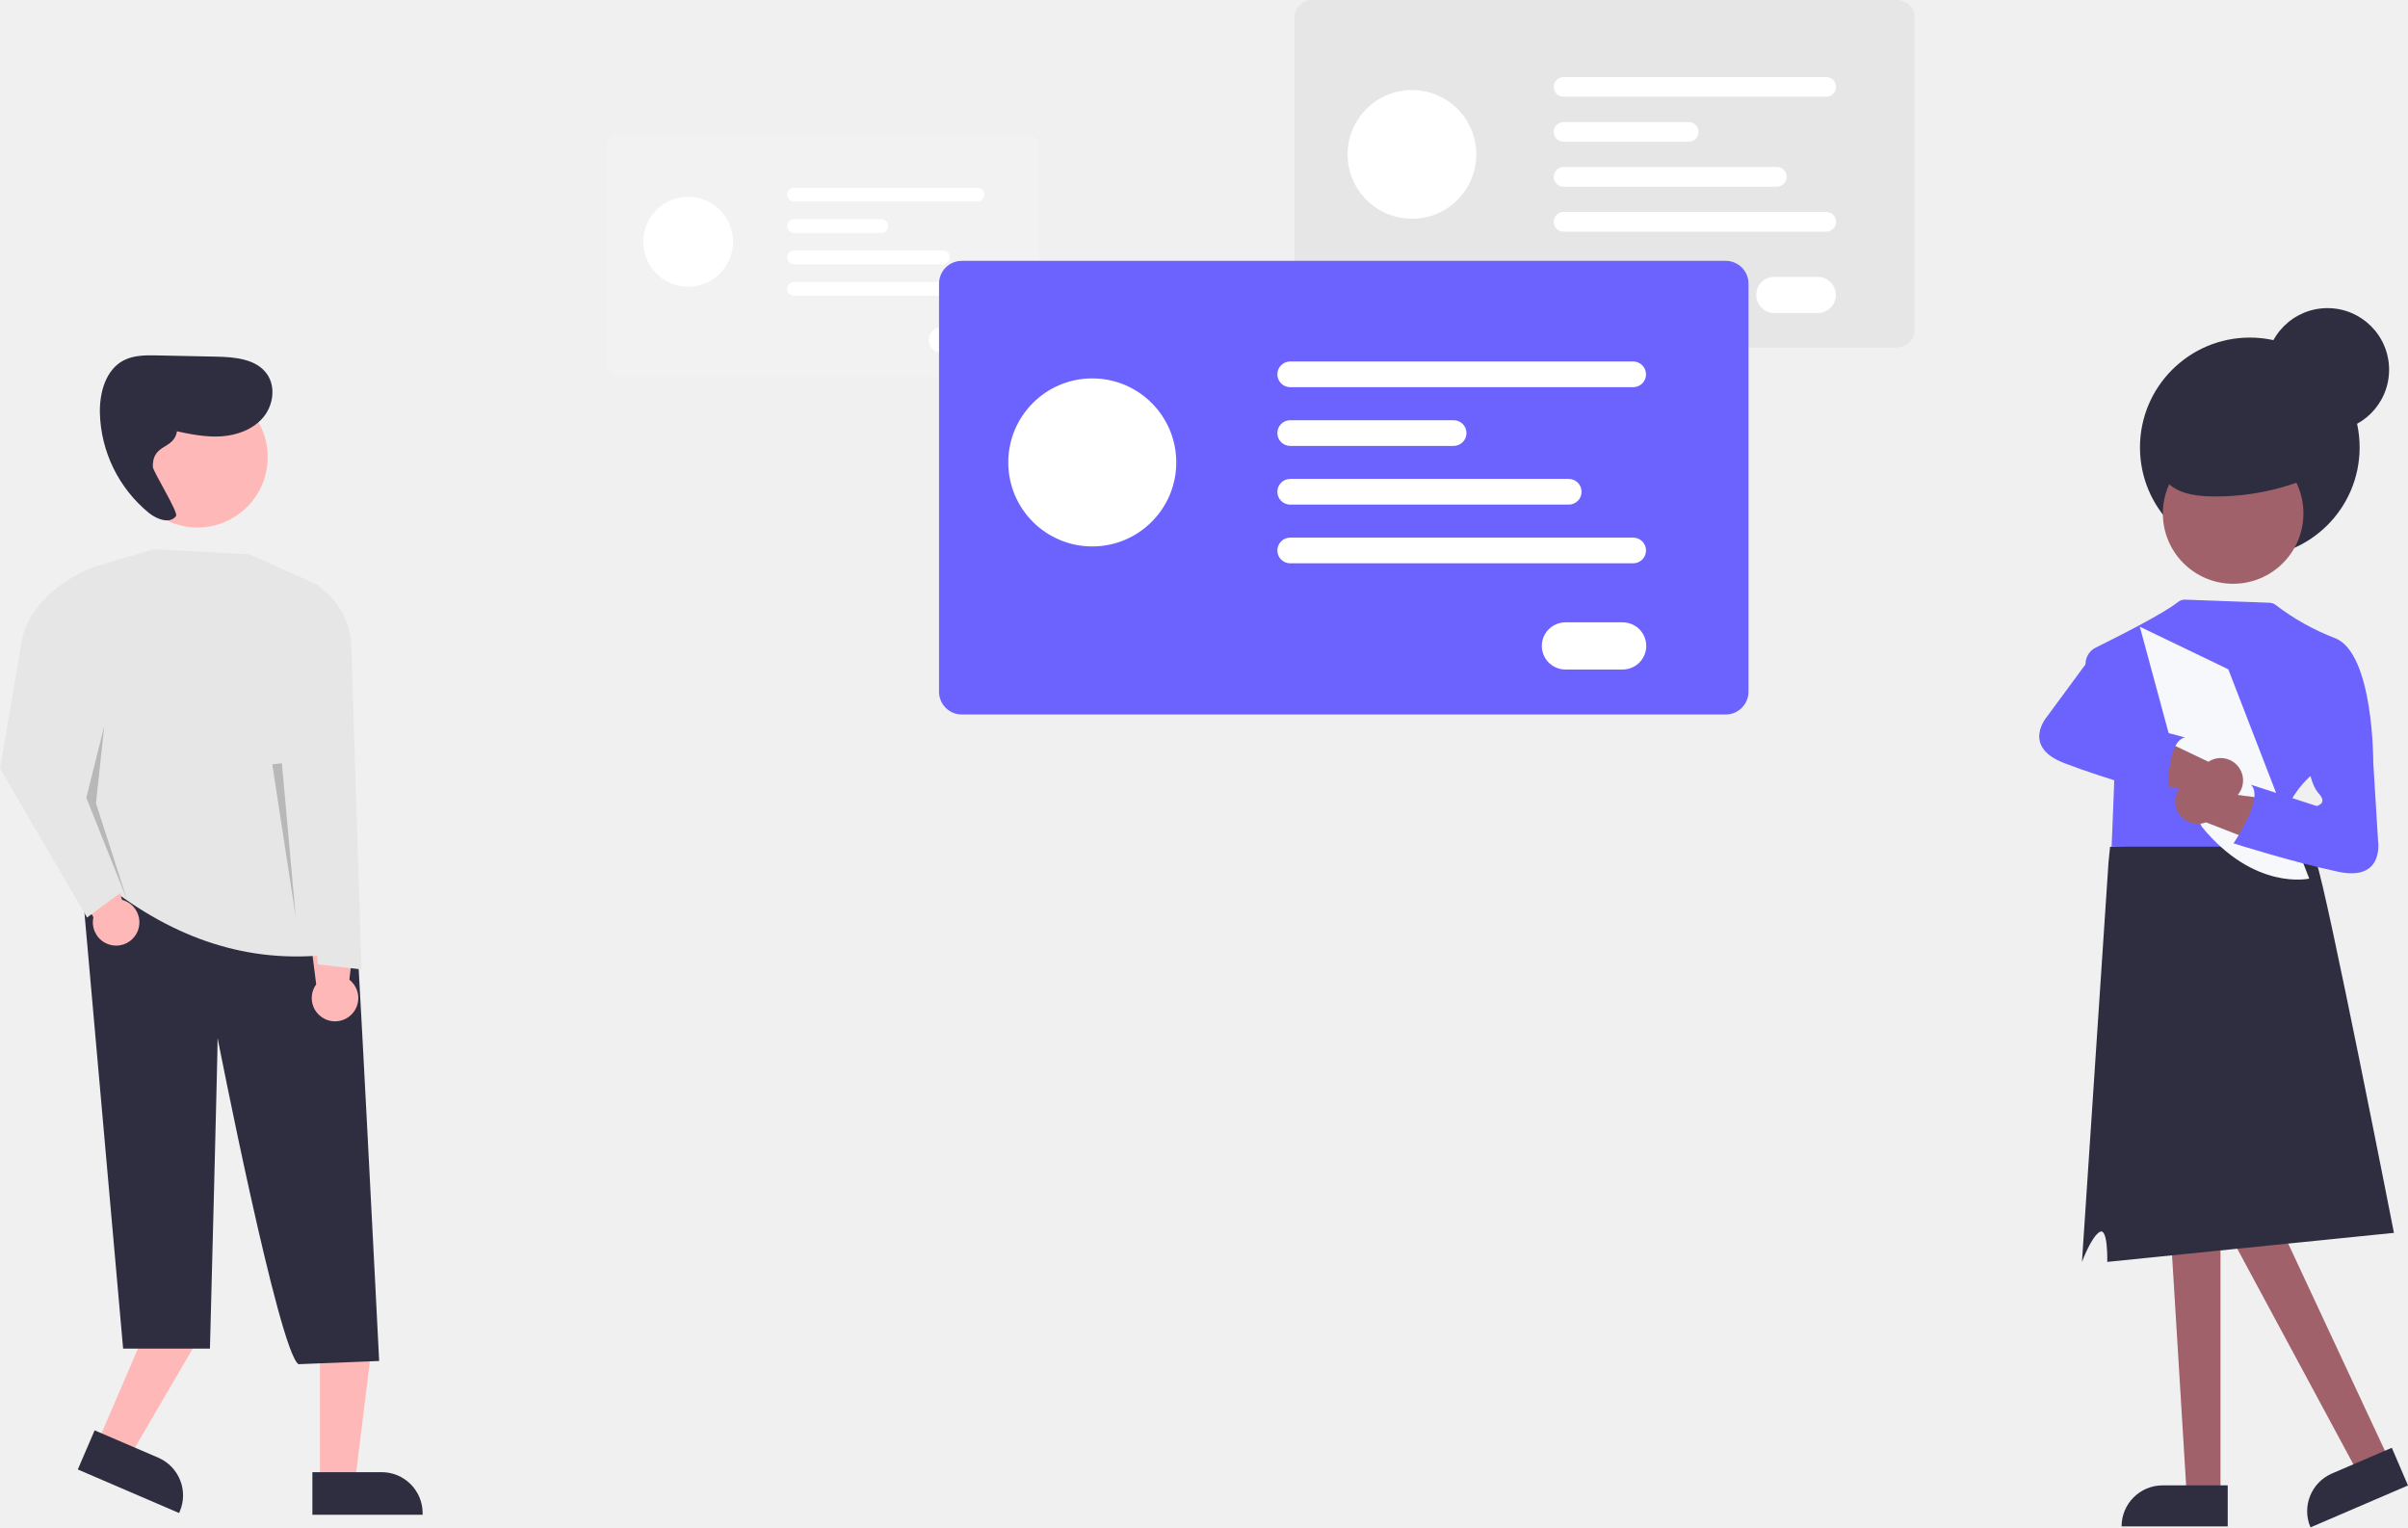
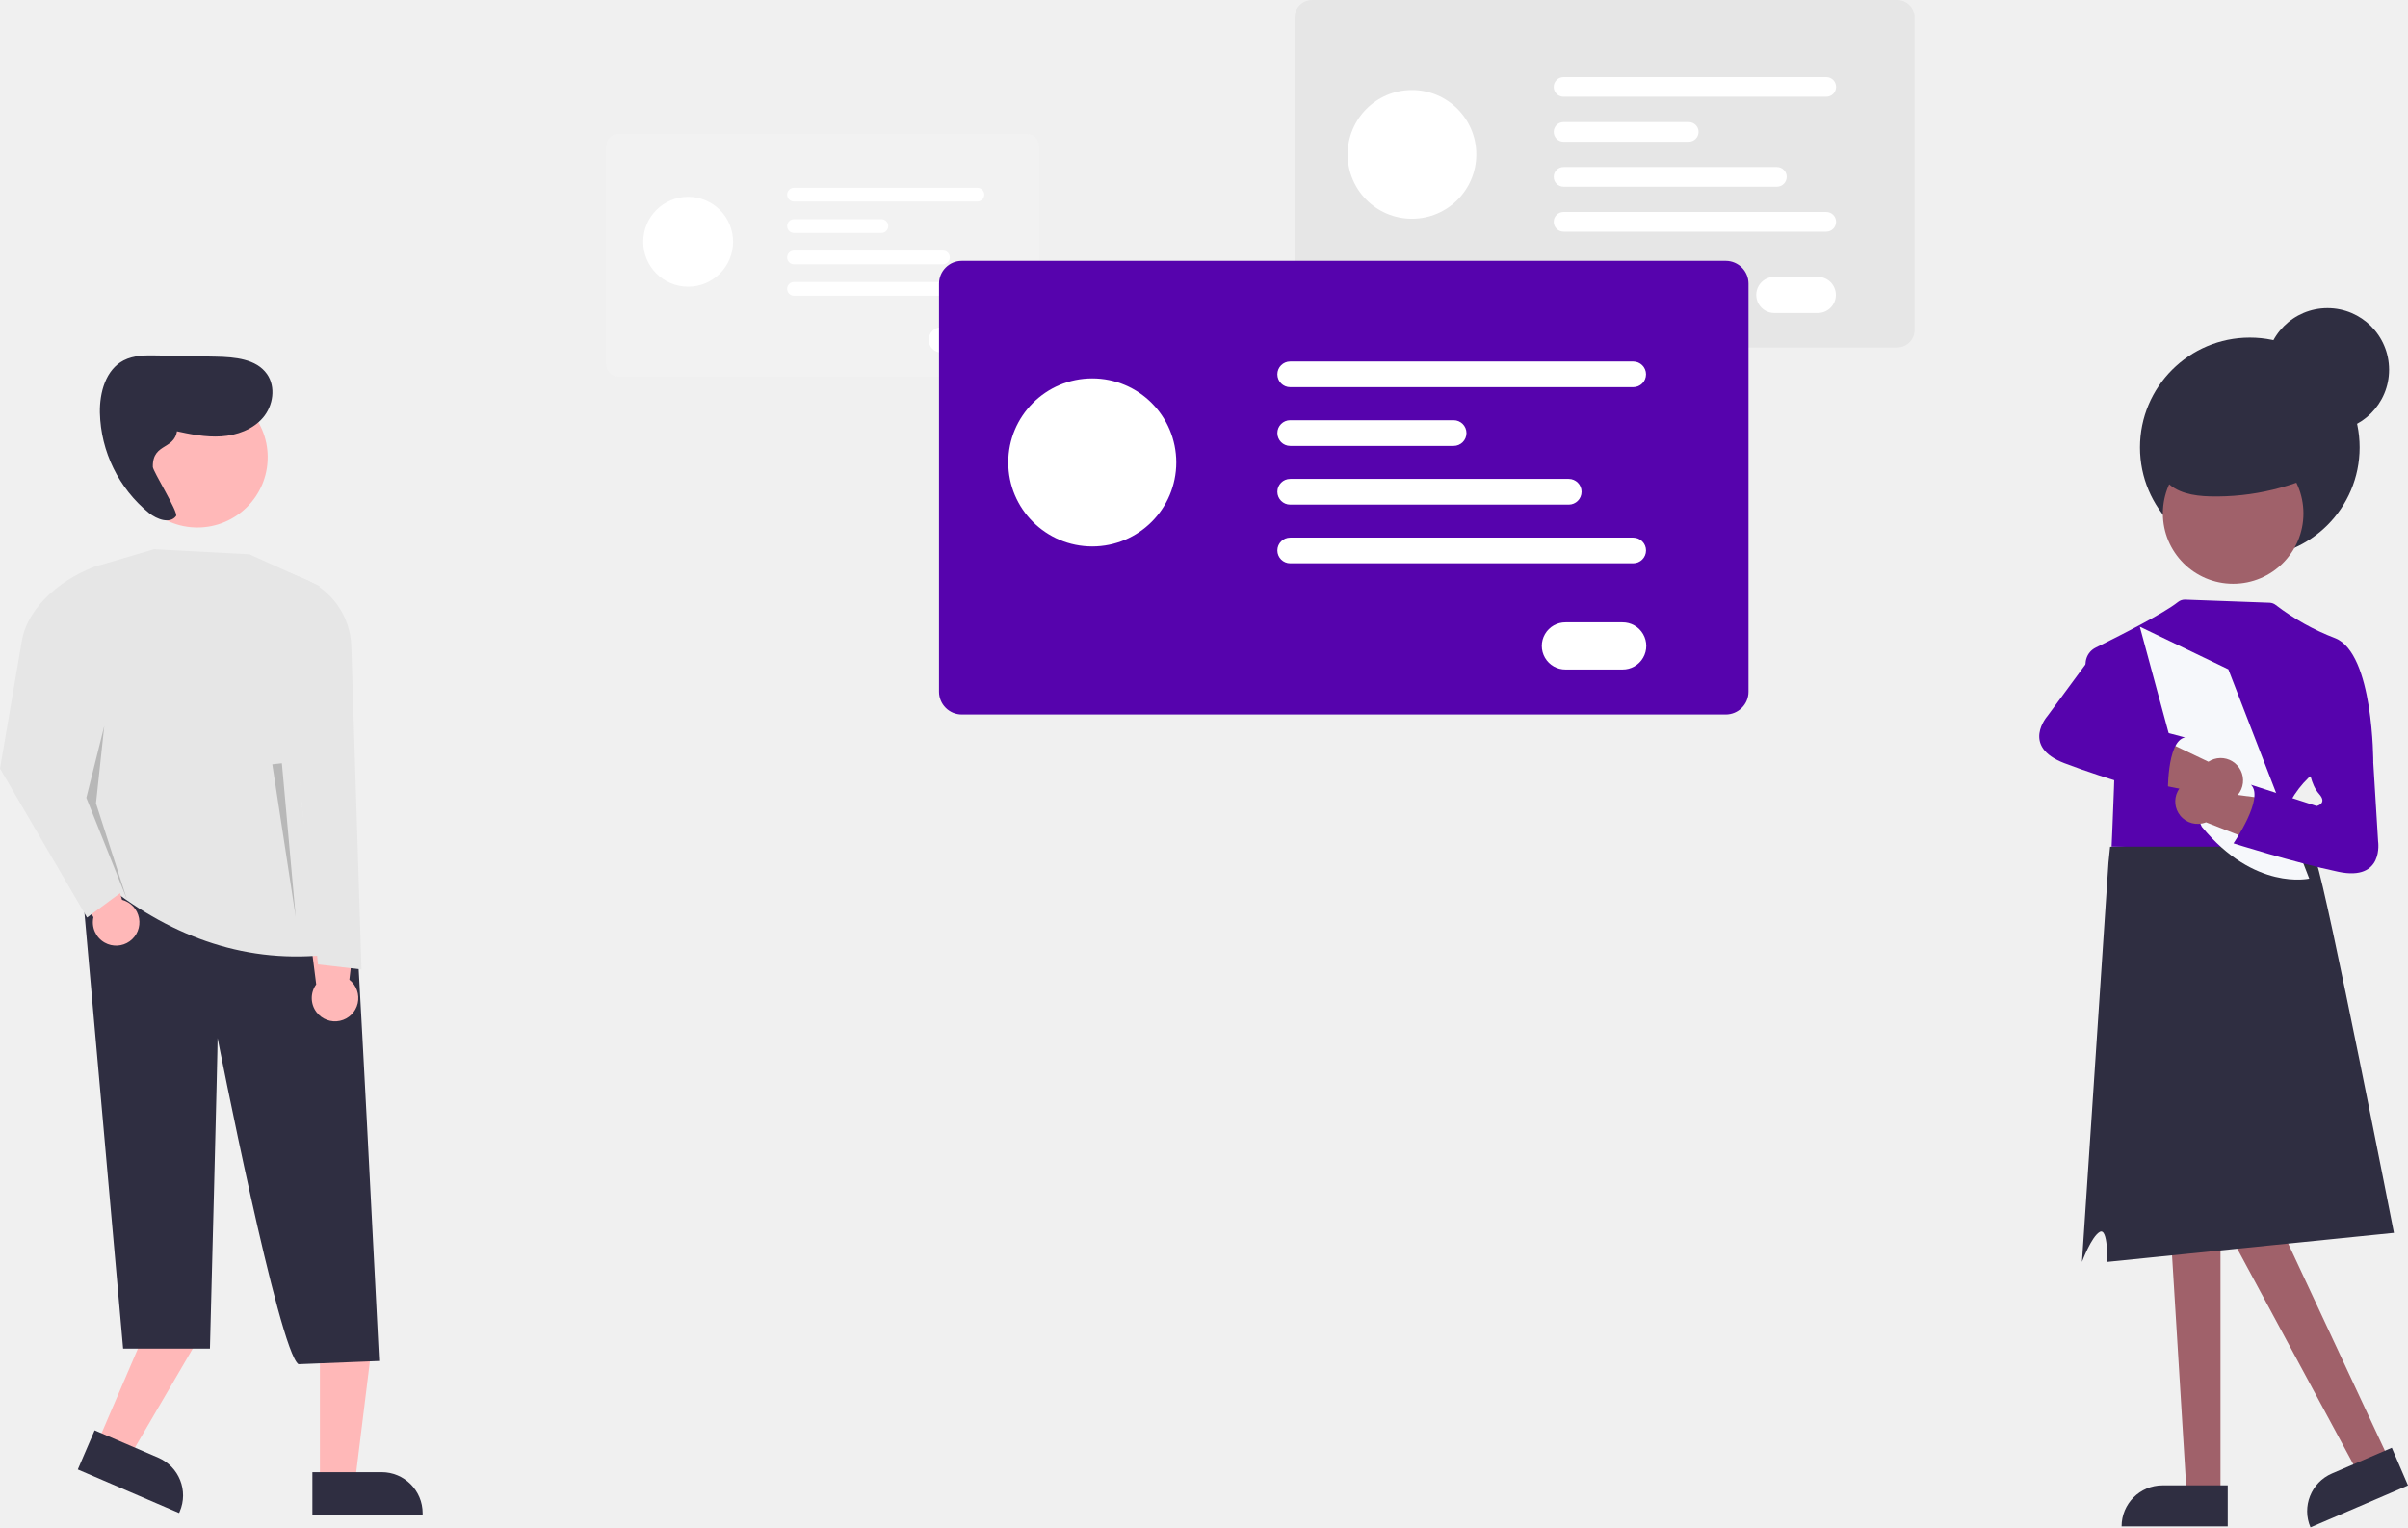
<svg xmlns="http://www.w3.org/2000/svg" id="e415e4e1-8870-48b5-9940-d02b43ac290b" data-name="Layer 1" width="898.978" height="570.08" viewBox="0 0 898.978 570.08">
  <defs>
    <linearGradient id="b3748f69-0e41-4ff3-90ef-d3524a6a40c3" x1="278.848" y1="537.968" x2="278.848" y2="538.148" gradientTransform="matrix(1, 0, 0, -1, -88.27, 870.92)" gradientUnits="userSpaceOnUse">
      <stop offset="0" stop-color="gray" stop-opacity="0.25" />
      <stop offset="0.54" stop-color="gray" stop-opacity="0.12" />
      <stop offset="1" stop-color="gray" stop-opacity="0.1" />
    </linearGradient>
  </defs>
  <polygon points="828.975 558.002 816.367 558.002 810.367 460 828.975 460 828.975 558.002" fill="#a0616a" />
  <path d="M807.362,554.399h24.315a0,0,0,0,1,0,0v15.309a0,0,0,0,1,0,0H792.053a0,0,0,0,1,0,0v0A15.309,15.309,0,0,1,807.362,554.399Z" fill="#2f2e41" />
  <polygon points="891.874 544.746 880.291 549.724 830.577 457.415 847.673 450.068 891.874 544.746" fill="#a0616a" />
  <path d="M1023.762,712.53h24.315a0,0,0,0,1,0,0v15.309a0,0,0,0,1,0,0h-39.624a0,0,0,0,1,0,0v0A15.309,15.309,0,0,1,1023.762,712.53Z" transform="translate(-351.3233 299.5617) rotate(-23.2563)" fill="#2f2e41" />
  <path d="M858.767,294.642H640.333a6.518,6.518,0,0,1-6.51-6.51V171.47a6.518,6.518,0,0,1,6.51-6.51H858.767a6.518,6.518,0,0,1,6.51,6.51V288.131A6.518,6.518,0,0,1,858.767,294.642Z" transform="translate(-150.5108 -164.96)" fill="#e6e6e6" />
  <circle cx="527.129" cy="57.618" r="24.019" fill="#fff" />
  <path d="M832.302,201.072H734.236a3.672,3.672,0,0,1,0-7.345h98.066a3.672,3.672,0,0,1,0,7.345Z" transform="translate(-150.5108 -164.96)" fill="#fff" />
  <path d="M780.964,217.86H734.236a3.672,3.672,0,0,1,0-7.345h46.728a3.672,3.672,0,1,1,0,7.345Z" transform="translate(-150.5108 -164.96)" fill="#fff" />
  <path d="M813.874,234.641H734.236a3.672,3.672,0,0,1,0-7.345h79.638a3.672,3.672,0,0,1,0,7.345Z" transform="translate(-150.5108 -164.96)" fill="#fff" />
  <path d="M832.302,251.422H734.236a3.672,3.672,0,0,1,0-7.345h98.066a3.672,3.672,0,0,1,0,7.345Z" transform="translate(-150.5108 -164.96)" fill="#fff" />
  <path d="M829.231,281.782H812.993a6.744,6.744,0,1,1,0-13.487H829.231a6.744,6.744,0,0,1,0,13.487Z" transform="translate(-150.5108 -164.96)" fill="#fff" />
  <path d="M533.883,305.507H381.367a4.551,4.551,0,0,1-4.546-4.546V219.506a4.551,4.551,0,0,1,4.546-4.546H533.883a4.551,4.551,0,0,1,4.546,4.546V300.961A4.551,4.551,0,0,1,533.883,305.507Z" transform="translate(-150.5108 -164.96)" fill="#f2f2f2" />
  <circle cx="256.905" cy="90.231" r="16.77" fill="#fff" />
  <path d="M515.404,240.174h-68.472a2.564,2.564,0,0,1,0-5.128h68.472a2.564,2.564,0,1,1,0,5.128Z" transform="translate(-150.5108 -164.96)" fill="#fff" />
  <path d="M479.559,251.896H446.932a2.564,2.564,0,0,1,0-5.128h32.626a2.564,2.564,0,0,1,0,5.128Z" transform="translate(-150.5108 -164.96)" fill="#fff" />
  <path d="M502.538,263.613h-55.605a2.564,2.564,0,0,1,0-5.128h55.605a2.564,2.564,0,0,1,0,5.128Z" transform="translate(-150.5108 -164.96)" fill="#fff" />
  <path d="M515.404,275.33h-68.472a2.564,2.564,0,0,1,0-5.128h68.472a2.564,2.564,0,1,1,0,5.128Z" transform="translate(-150.5108 -164.96)" fill="#fff" />
  <path d="M513.26,296.528H501.923a4.708,4.708,0,1,1,0-9.417h11.337a4.708,4.708,0,1,1,0,9.417Z" transform="translate(-150.5108 -164.96)" fill="#fff" />
-   <path d="M794.778,431.642H509.577a8.51,8.51,0,0,1-8.5-8.5V270.822a8.51,8.51,0,0,1,8.5-8.5H794.778a8.51,8.51,0,0,1,8.5,8.5V423.142A8.51,8.51,0,0,1,794.778,431.642Z" transform="translate(-150.5108 -164.96)" fill="#6c63ff" />
+   <path d="M794.778,431.642H509.577a8.51,8.51,0,0,1-8.5-8.5V270.822a8.51,8.51,0,0,1,8.5-8.5H794.778a8.51,8.51,0,0,1,8.5,8.5V423.142A8.51,8.51,0,0,1,794.778,431.642Z" transform="translate(-150.5108 -164.96)" fill="#5603ad" />
  <circle cx="407.777" cy="172.592" r="31.36" fill="#fff" />
  <path d="M760.222,309.472h-128.04a4.795,4.795,0,0,1,0-9.59h128.04a4.795,4.795,0,1,1,0,9.59Z" transform="translate(-150.5108 -164.96)" fill="#fff" />
  <path d="M693.193,331.392H632.182a4.795,4.795,0,0,1,0-9.59h61.01a4.795,4.795,0,1,1,0,9.59Z" transform="translate(-150.5108 -164.96)" fill="#fff" />
  <path d="M736.162,353.302h-103.98a4.795,4.795,0,0,1,0-9.59h103.98a4.795,4.795,0,0,1,0,9.59Z" transform="translate(-150.5108 -164.96)" fill="#fff" />
  <path d="M760.222,375.212h-128.04a4.795,4.795,0,0,1,0-9.59h128.04a4.795,4.795,0,1,1,0,9.59Z" transform="translate(-150.5108 -164.96)" fill="#fff" />
  <path d="M756.213,414.852H735.012a8.805,8.805,0,1,1,0-17.609h21.2a8.805,8.805,0,1,1,0,17.609Z" transform="translate(-150.5108 -164.96)" fill="#fff" />
  <path d="M1044.238,625.112s-24.99-127.42-28.93-138.16c-2.17-5.87-3.6-10.14-3.6-10.14l-73.44,4.2-.6,5.94-9.9,149.02s3.5-9.47,6.64-11.21,2.81,11.19,2.81,11.19" transform="translate(-150.5108 -164.96)" fill="#2f2e41" />
-   <path d="M938.83,480.96h64.279c-1.804-6.459,0-12.445,2.579-17.038a37.63,37.63,0,0,1,6.73-8.736l.441-.395,22.459-4.98,1.208-.263s.178-40.805-14.265-46.405a88.309,88.309,0,0,1-22.137-12.364,3.971,3.971,0,0,0-2.323-.851L966.272,388.775a4.02,4.02,0,0,0-2.671.898c-5.212,4.191-21.789,12.605-30.701,17.006a6.786,6.786,0,0,0-3.219,8.802c3.559,8.172,9.606,21.839,10.242,21.839C940.828,437.32,938.83,480.96,938.83,480.96Z" transform="translate(-150.5108 -164.96)" fill="#6c63ff" />
+   <path d="M938.83,480.96h64.279c-1.804-6.459,0-12.445,2.579-17.038a37.63,37.63,0,0,1,6.73-8.736l.441-.395,22.459-4.98,1.208-.263s.178-40.805-14.265-46.405a88.309,88.309,0,0,1-22.137-12.364,3.971,3.971,0,0,0-2.323-.851L966.272,388.775a4.02,4.02,0,0,0-2.671.898c-5.212,4.191-21.789,12.605-30.701,17.006a6.786,6.786,0,0,0-3.219,8.802c3.559,8.172,9.606,21.839,10.242,21.839C940.828,437.32,938.83,480.96,938.83,480.96Z" transform="translate(-150.5108 -164.96)" fill="#5603ad" />
  <path d="M982.41,414.778l30.209,78.115s-20.423,4.709-40.122-19.366l-7.109-15.517-16.017-59.138Z" transform="translate(-150.5108 -164.96)" fill="#f6f8fb" />
  <circle cx="839.918" cy="167" r="41" fill="#2f2e41" />
  <path d="M964.421,469.329a8.37,8.37,0,0,0,9.655,2.547l21.965,8.595,7.318-16.546-24.749-3.196a8.365,8.365,0,1,0-14.189,8.6Z" transform="translate(-150.5108 -164.96)" fill="#a0616a" />
  <circle cx="833.701" cy="191.645" r="26.239" fill="#a0616a" />
  <path d="M1021.111,339.226a90.609,90.609,0,0,1-45.542,11.004c-6.083-.158-12.786-1.264-16.639-5.975-4.347-5.315-3.259-13.62.934-19.057s10.754-8.503,17.298-10.581c6.192-1.967,12.827-3.234,19.177-1.859a23.879,23.879,0,0,1,17.304,31.724" transform="translate(-150.5108 -164.96)" fill="#2f2e41" />
  <circle cx="868.918" cy="138" r="23" fill="#2f2e41" />
-   <path d="M1027.667,438.706l8.852,10.842,1.804,29.429s2.323,14.986-14.807,11.377-39.178-10.627-39.178-10.627,11.732-17.005,6.496-21.877l24.558,7.946s4.151-.906.898-4.515-3.826-10.114-3.826-10.114Z" transform="translate(-150.5108 -164.96)" fill="#6c63ff" />
+   <path d="M1027.667,438.706l8.852,10.842,1.804,29.429s2.323,14.986-14.807,11.377-39.178-10.627-39.178-10.627,11.732-17.005,6.496-21.877l24.558,7.946s4.151-.906.898-4.515-3.826-10.114-3.826-10.114Z" transform="translate(-150.5108 -164.96)" fill="#5603ad" />
  <path d="M982.213,464.186a8.37,8.37,0,0,1-9.492-3.098l-23.114-4.696,2.829-17.87,22.524,10.742a8.365,8.365,0,1,1,7.253,14.922Z" transform="translate(-150.5108 -164.96)" fill="#a0616a" />
-   <path d="M951.707,422.865s-4.011,5.154-8.701,6.421-1.695,4.28-1.695,4.28l24.94,6.648c-7.041,1.252-6.411,21.902-6.411,21.902s-22.328-6.066-38.676-12.328-6.267-17.59-6.267-17.59l17.482-23.743,13.318-4.306Z" transform="translate(-150.5108 -164.96)" fill="#6c63ff" />
+   <path d="M951.707,422.865s-4.011,5.154-8.701,6.421-1.695,4.28-1.695,4.28l24.94,6.648c-7.041,1.252-6.411,21.902-6.411,21.902s-22.328-6.066-38.676-12.328-6.267-17.59-6.267-17.59l17.482-23.743,13.318-4.306Z" transform="translate(-150.5108 -164.96)" fill="#5603ad" />
  <polygon points="36.427 538.404 48.46 543.575 74.133 499.623 56.374 491.99 36.427 538.404" fill="#ffb8b8" />
  <path d="M181.025,706.298h41.163a0,0,0,0,1,0,0v15.904a0,0,0,0,1,0,0H196.334a15.309,15.309,0,0,1-15.309-15.309v-.595A0,0,0,0,1,181.025,706.298Z" transform="translate(-45.69774 1285.108) rotate(-156.7437)" fill="#2f2e41" />
  <polygon points="119.429 553.213 132.527 553.213 138.76 502.695 119.429 502.695 119.429 553.213" fill="#ffb8b8" />
  <path d="M267.134,714.431h41.163a0,0,0,0,1,0,0V730.335a0,0,0,0,1,0,0H282.443a15.309,15.309,0,0,1-15.309-15.309v-.595A0,0,0,0,1,267.134,714.431Z" transform="translate(424.9191 1279.806) rotate(-180)" fill="#2f2e41" />
  <g opacity="0.1">
    <path d="M190.208,332.752l.74.16A1,1,0,0,0,190.208,332.752Z" transform="translate(-150.5108 -164.96)" fill="url(#b3748f69-0e41-4ff3-90ef-d3524a6a40c3)" />
  </g>
  <path d="M292.06,672.936l-30.126,1.195c-7.355-4.945-30.189-121.752-30.189-121.752.156.904-2.857,115.935-2.857,115.935H196.476l-15.924-179.379,17.576,7.077s80.481-6.526,84.231-1.882C283.148,495.644,292.06,672.936,292.06,672.936Z" transform="translate(-150.5108 -164.96)" fill="#2f2e41" />
  <circle cx="73.701" cy="170.645" r="26.239" fill="#ffb8b8" />
  <path d="M268.673,542.738a8.695,8.695,0,0,1-.114-10.372l-3.082-24.308,18.526-3.171L280.939,530.629a8.69,8.69,0,1,1-12.266,12.109Z" transform="translate(-150.5108 -164.96)" fill="#ffb8b8" />
  <path d="M228.187,318.005l.578.125A.806.806,0,0,0,228.187,318.005Z" transform="translate(-150.5108 -164.96)" fill="#e1e7ef" />
  <path d="M215.787,325.77c5.713,1.248,11.526,2.438,17.36,2.05s11.785-2.548,15.574-7.002,4.837-11.447,1.474-16.231c-3.999-5.688-12.017-6.37-18.968-6.514l-21.904-.454c-4.328-.09-8.869-.132-12.702,1.88-6.659,3.495-8.958,11.984-8.825,19.503a49.883,49.883,0,0,0,18.329,37.425c2.964,2.386,7.845,4.2,10.105,1.138.985-1.335-8.635-16.699-8.662-18.358-.161-9.643,9.31-5.715,9.148-15.359" transform="translate(-150.5108 -164.96)" fill="#2f2e41" />
  <path d="M190.5,495.552c24.969,19.527,52.53,29.37,83.728,25.618-13.176-46.264-17.085-92.178-4.374-137.464l-26.243-11.872L207.996,369.96l-21.44,6.306a14.336,14.336,0,0,0-10.284,14.035C177.029,428.922,180.577,465.065,190.5,495.552Z" transform="translate(-150.5108 -164.96)" fill="#e6e6e6" />
  <path d="M269.23,524.919l16.246,1.875L281.672,406.159a28.08,28.08,0,0,0-17.266-25.035l-5.798-2.416,1.562,56.548Z" transform="translate(-150.5108 -164.96)" fill="#e6e6e6" />
  <path d="M189.598,516.782a8.695,8.695,0,0,1-4.21-9.48l-12.45-21.104,15.758-10.244,7.374,24.853a8.69,8.69,0,1,1-6.472,15.975Z" transform="translate(-150.5108 -164.96)" fill="#ffb8b8" />
  <path d="M183.002,507.424l15.21-11.218-16.46-48.766,5.936-71.544h0c-12.895,4.053-26.74,14.939-29.02,28.262l-8.157,47.656Z" transform="translate(-150.5108 -164.96)" fill="#e6e6e6" />
  <polygon points="38.925 270.993 32.23 297.771 47.422 335.77 35.835 299.831 38.925 270.993" opacity="0.2" />
  <polygon points="105.236 284.875 110.404 342.256 101.653 285.275 105.236 284.875" opacity="0.2" />
</svg>
